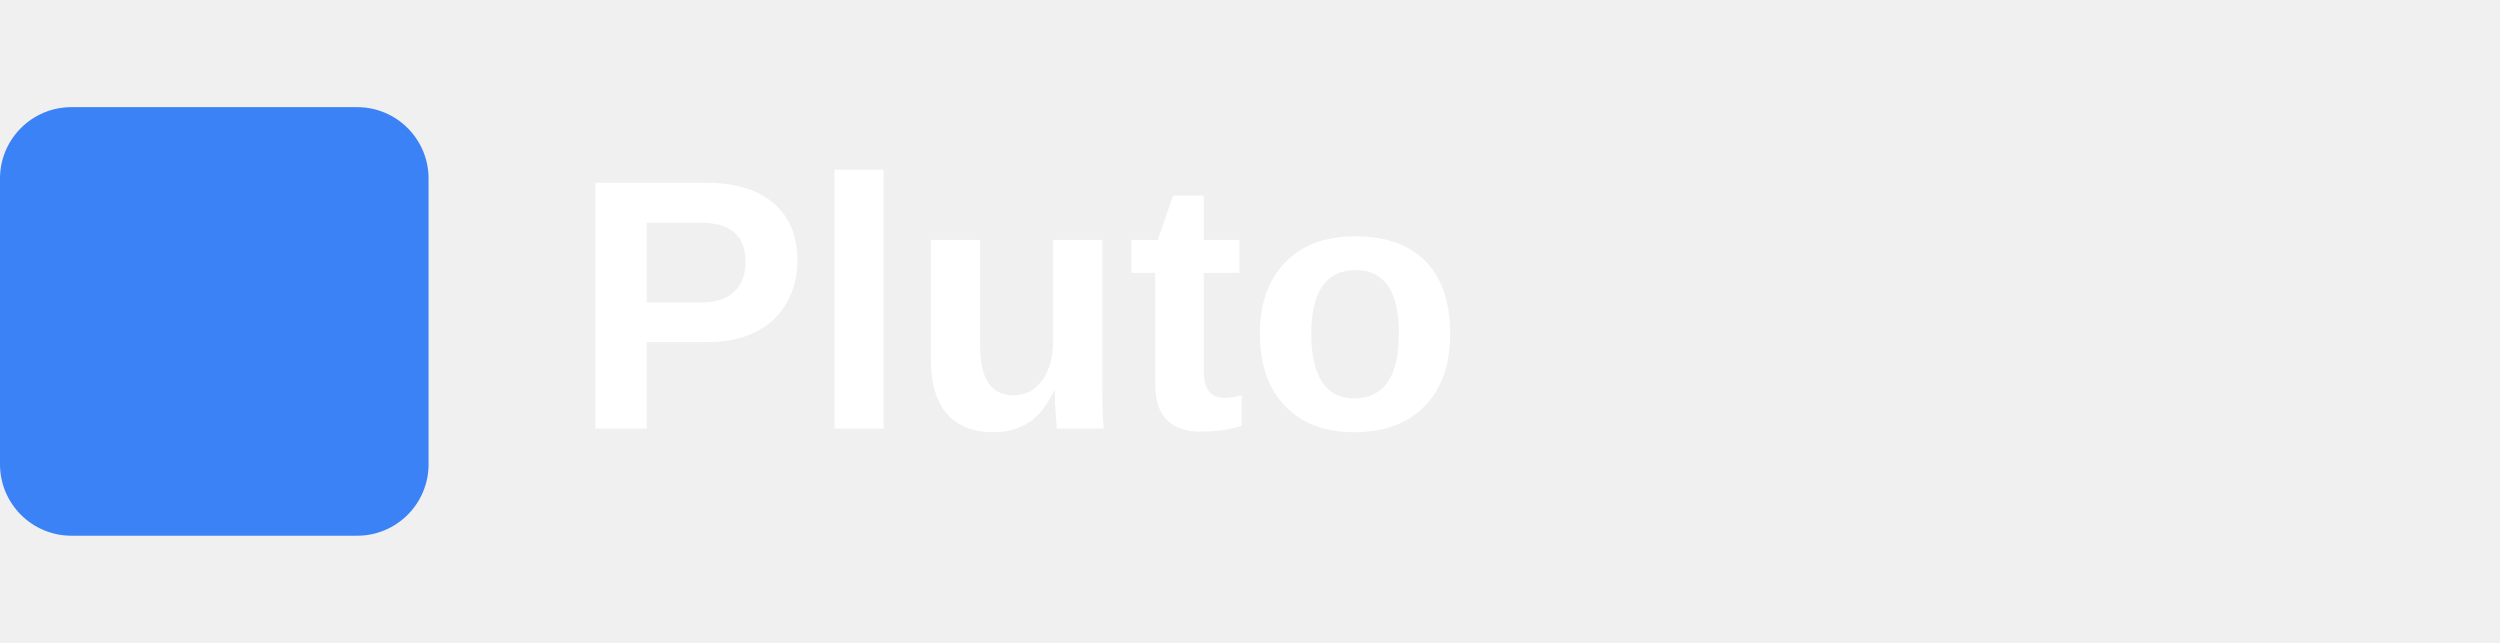
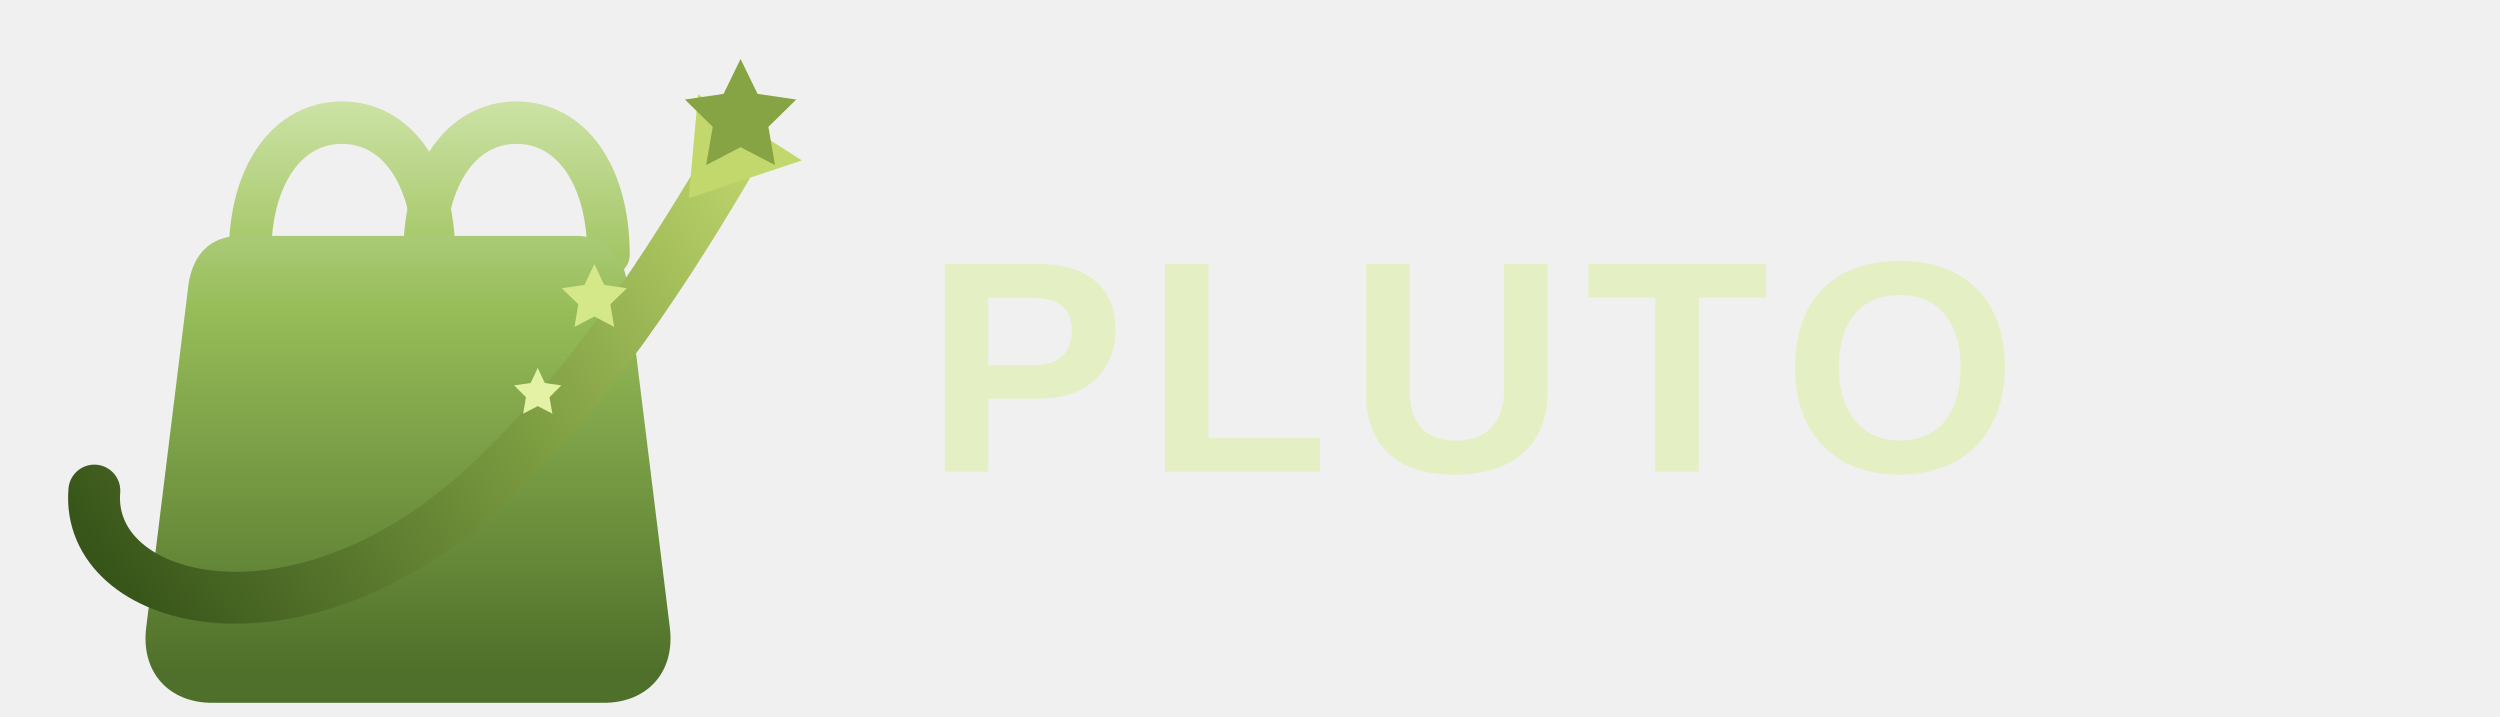
- <svg xmlns="http://www.w3.org/2000/svg" width="140" height="36" viewBox="0 0 140 36" fill="none">
-   <rect x="0" y="6" width="24" height="24" rx="4" fill="#3B82F6" />
-   <text x="32" y="24" font-family="Poppins, Arial, sans-serif" font-size="20" font-weight="700" fill="#FFFFFF">Pluto</text>
+ <svg xmlns="http://www.w3.org/2000/svg" viewBox="0 0 530 152" fill="none" role="img" aria-label="Pluto">
+   <defs>
+     <linearGradient id="plutoBag" x1="80" y1="16" x2="80" y2="142" gradientUnits="userSpaceOnUse">
+       <stop offset="0%" stop-color="#D4E8B4" />
+       <stop offset="40%" stop-color="#96BC58" />
+       <stop offset="100%" stop-color="#4F702A" />
+     </linearGradient>
+     <linearGradient id="plutoHandle" x1="80" y1="12" x2="80" y2="54" gradientUnits="userSpaceOnUse">
+       <stop offset="0%" stop-color="#D8EBB8" />
+       <stop offset="100%" stop-color="#A4C666" />
+     </linearGradient>
+     <linearGradient id="plutoOrbit" x1="18" y1="120" x2="158" y2="20" gradientUnits="userSpaceOnUse">
+       <stop offset="0%" stop-color="#355218" />
+       <stop offset="55%" stop-color="#7E9E42" />
+       <stop offset="100%" stop-color="#C5DA70" />
+     </linearGradient>
+   </defs>
+   <path d="M53 54c0-17 8-28 19.5-28S92 37 92 54" stroke="url(#plutoHandle)" stroke-width="9" stroke-linecap="round" />
+   <path d="M90 54c0-17 8-28 19.5-28S129 37 129 54" stroke="url(#plutoHandle)" stroke-width="9" stroke-linecap="round" />
+   <path d="M40 50h82c6.5 0 10 4 11 10l9 73c1.2 9.5-4.8 16-14 16H45c-9.2 0-15.2-6.5-14-16l9-73c1-6 4.5-10 11-10z" fill="url(#plutoBag)" />
+   <path d="M20 104C18 128 62 140 102 104c22-20 40-48 54-72" stroke="url(#plutoOrbit)" stroke-width="11" stroke-linecap="round" stroke-linejoin="round" />
+   <path d="M148 20l22 14-24 8z" fill="#C3D86C" />
+   <path d="M157 12.5l3.6 7.4 8.2 1.2-5.9 5.8 1.4 8.1-7.3-3.8-7.3 3.8 1.4-8.1-5.9-5.8 8.2-1.2z" fill="#86A444" />
+   <path d="M126 56l2.1 4.4 4.8.7-3.5 3.4.8 4.8-4.2-2.2-4.2 2.2.8-4.8-3.5-3.4 4.8-.7z" fill="#D4E88A" />
+   <path d="M114 78l1.5 3.2 3.5.5-2.5 2.5.6 3.5-3.1-1.6-3.1 1.6.6-3.5-2.5-2.5 3.5-.5z" fill="#E3F2A4" />
+   <text x="196" y="100" fill="#E4F0C4" font-family="Arial Black, Arial, Helvetica, sans-serif" font-size="64" font-weight="800" letter-spacing="4">PLUTO</text>
</svg>
